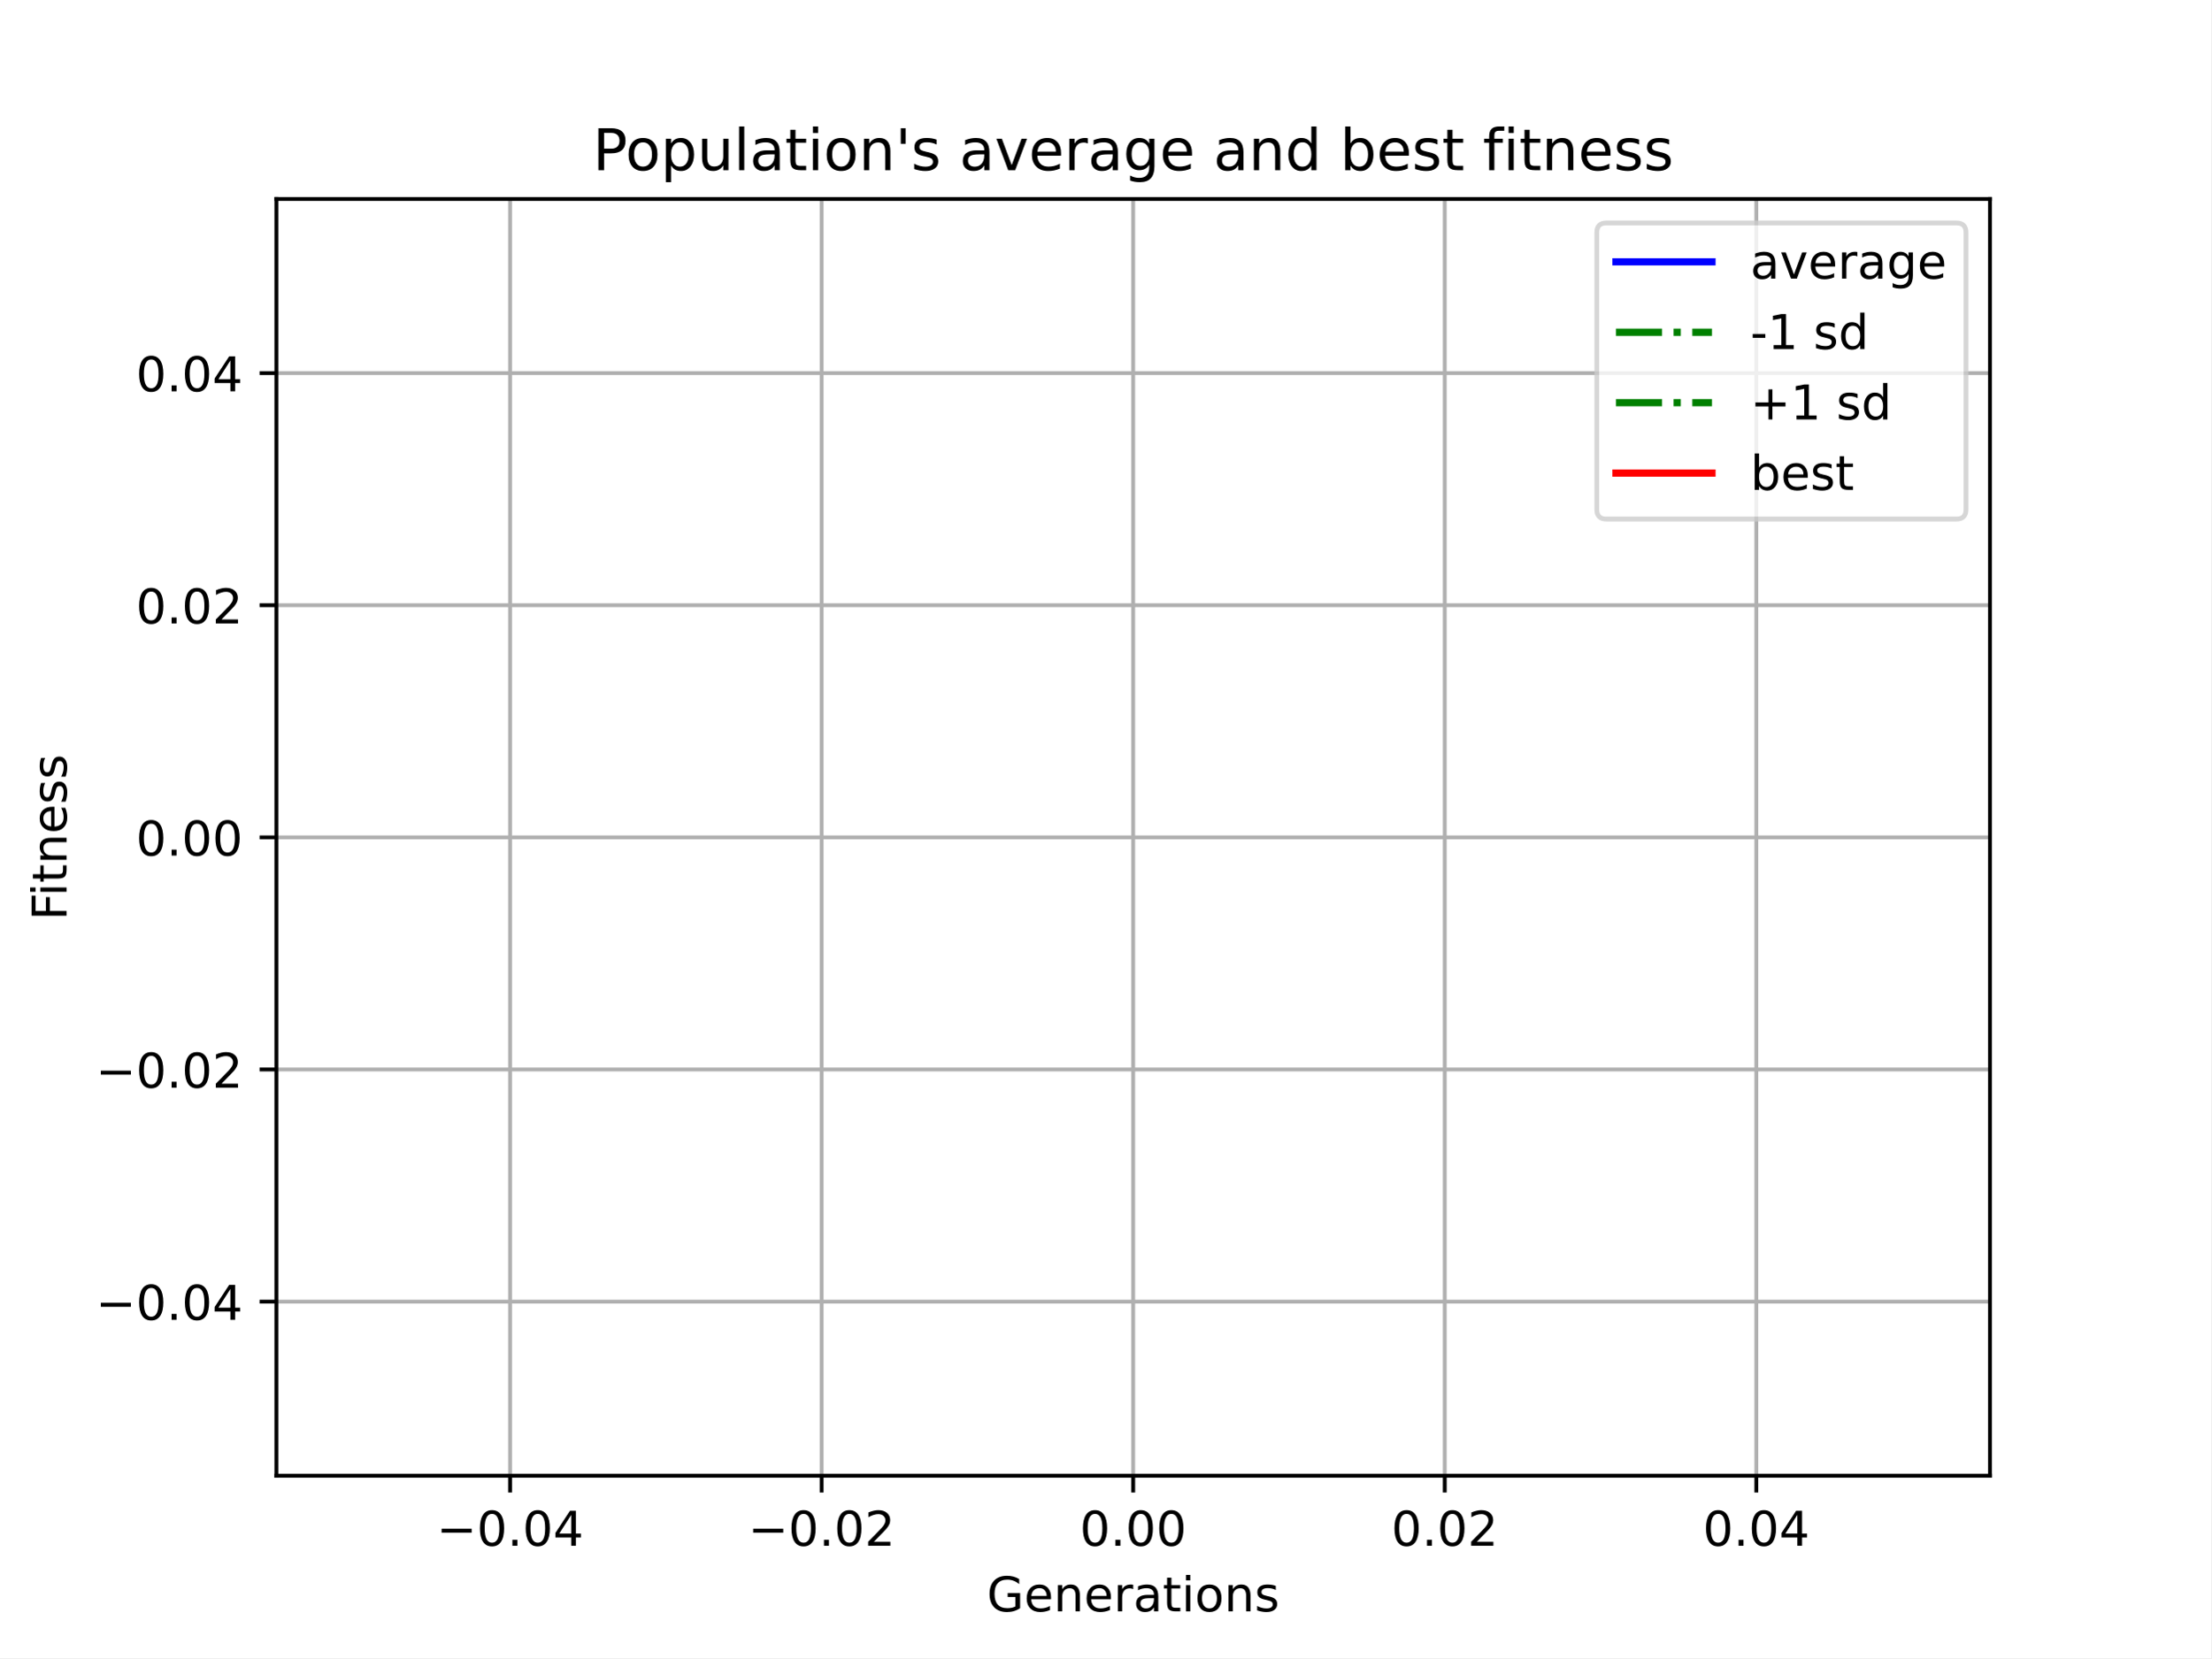
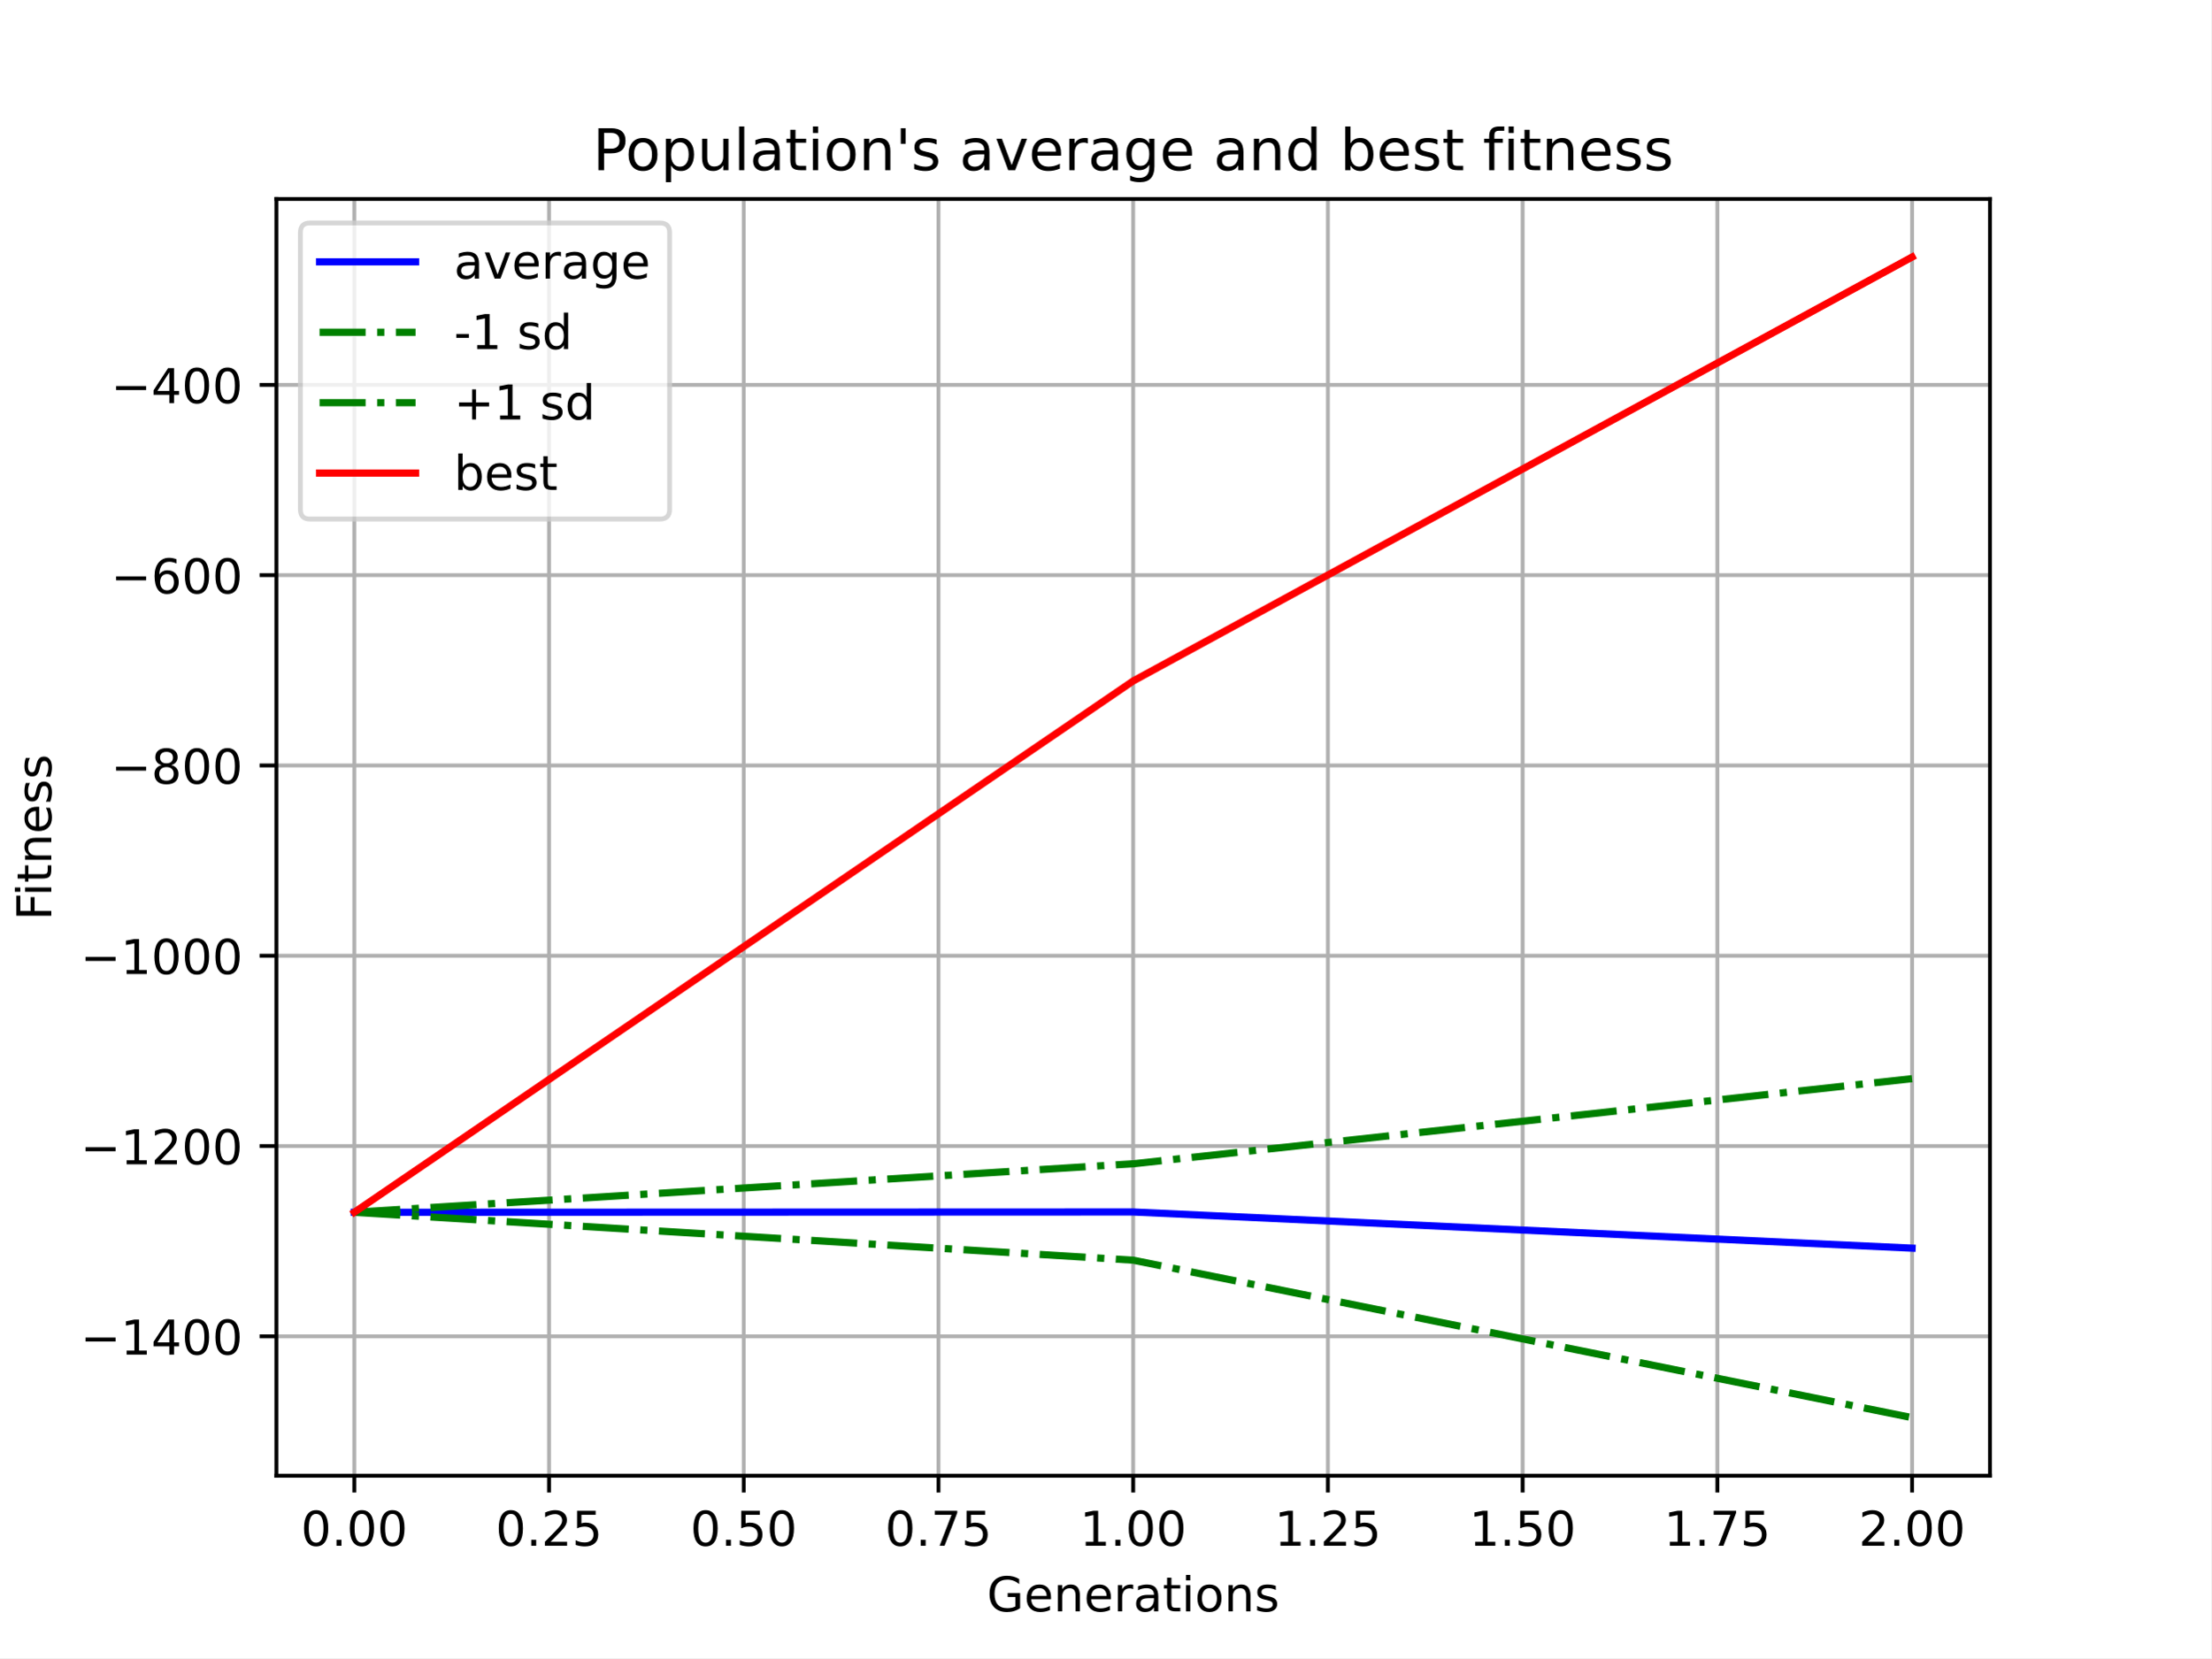
<svg xmlns="http://www.w3.org/2000/svg" xmlns:xlink="http://www.w3.org/1999/xlink" width="460.8pt" height="345.6pt" viewBox="0 0 460.8 345.6" version="1.1">
  <defs>
    <style type="text/css">*{stroke-linejoin: round; stroke-linecap: butt}</style>
  </defs>
  <g id="figure_1">
    <g id="patch_1">
      <path d="M 0 345.6  L 460.8 345.6  L 460.8 0  L 0 0  z " style="fill: #ffffff" />
    </g>
    <g id="axes_1">
      <g id="patch_2">
        <path d="M 57.6 307.584  L 414.72 307.584  L 414.72 41.472  L 57.6 41.472  z " style="fill: #ffffff" />
      </g>
      <g id="matplotlib.axis_1">
        <g id="xtick_1">
          <g id="line2d_1">
-             <path d="M 106.298 307.584  L 106.298 41.472  " clip-path="url(#p136473e909)" style="fill: none; stroke: #b0b0b0; stroke-width: 0.8; stroke-linecap: square" />
+             <path d="M 73.833 307.584  L 73.833 41.472  " clip-path="url(#p07dab8c831)" style="fill: none; stroke: #b0b0b0; stroke-width: 0.8; stroke-linecap: square" />
          </g>
          <g id="line2d_2">
            <defs>
-               <path id="md24da6d94e" d="M 0 0  L 0 3.5  " style="stroke: #000000; stroke-width: 0.8" />
+               <path id="m0155699f88" d="M 0 0  L 0 3.5  " style="stroke: #000000; stroke-width: 0.8" />
            </defs>
            <g>
-               <use xlink:href="#md24da6d94e" x="106.298" y="307.584" style="stroke: #000000; stroke-width: 0.8" />
+               <use xlink:href="#m0155699f88" x="73.833" y="307.584" style="stroke: #000000; stroke-width: 0.8" />
            </g>
          </g>
          <g id="text_1">
-             <g transform="translate(90.97553 322.1824)scale(0.1 -0.1)">
-               <defs>
-                 <path id="DejaVuSans-2212" d="M 678 2272  L 4684 2272  L 4684 1741  L 678 1741  L 678 2272  z " transform="scale(0.015625)" />
+             <g transform="translate(62.69991 322.1824)scale(0.1 -0.1)">
+               <defs>
                <path id="DejaVuSans-30" d="M 2034 4250  Q 1547 4250 1301 3770  Q 1056 3291 1056 2328  Q 1056 1369 1301 889  Q 1547 409 2034 409  Q 2525 409 2770 889  Q 3016 1369 3016 2328  Q 3016 3291 2770 3770  Q 2525 4250 2034 4250  z M 2034 4750  Q 2819 4750 3233 4129  Q 3647 3509 3647 2328  Q 3647 1150 3233 529  Q 2819 -91 2034 -91  Q 1250 -91 836 529  Q 422 1150 422 2328  Q 422 3509 836 4129  Q 1250 4750 2034 4750  z " transform="scale(0.015625)" />
                <path id="DejaVuSans-2e" d="M 684 794  L 1344 794  L 1344 0  L 684 0  L 684 794  z " transform="scale(0.015625)" />
-                 <path id="DejaVuSans-34" d="M 2419 4116  L 825 1625  L 2419 1625  L 2419 4116  z M 2253 4666  L 3047 4666  L 3047 1625  L 3713 1625  L 3713 1100  L 3047 1100  L 3047 0  L 2419 0  L 2419 1100  L 313 1100  L 313 1709  L 2253 4666  z " transform="scale(0.015625)" />
-               </defs>
-               <use xlink:href="#DejaVuSans-2212" />
-               <use xlink:href="#DejaVuSans-30" x="83.789" />
-               <use xlink:href="#DejaVuSans-2e" x="147.412" />
-               <use xlink:href="#DejaVuSans-30" x="179.199" />
-               <use xlink:href="#DejaVuSans-34" x="242.822" />
+               </defs>
+               <use xlink:href="#DejaVuSans-30" />
+               <use xlink:href="#DejaVuSans-2e" x="63.623" />
+               <use xlink:href="#DejaVuSans-30" x="95.41" />
+               <use xlink:href="#DejaVuSans-30" x="159.033" />
            </g>
          </g>
        </g>
        <g id="xtick_2">
          <g id="line2d_3">
-             <path d="M 171.229 307.584  L 171.229 41.472  " clip-path="url(#p136473e909)" style="fill: none; stroke: #b0b0b0; stroke-width: 0.8; stroke-linecap: square" />
+             <path d="M 114.415 307.584  L 114.415 41.472  " clip-path="url(#p07dab8c831)" style="fill: none; stroke: #b0b0b0; stroke-width: 0.8; stroke-linecap: square" />
          </g>
          <g id="line2d_4">
            <g>
-               <use xlink:href="#md24da6d94e" x="171.229" y="307.584" style="stroke: #000000; stroke-width: 0.8" />
+               <use xlink:href="#m0155699f88" x="114.415" y="307.584" style="stroke: #000000; stroke-width: 0.8" />
            </g>
          </g>
          <g id="text_2">
-             <g transform="translate(155.9064 322.1824)scale(0.1 -0.1)">
+             <g transform="translate(103.2817 322.1824)scale(0.1 -0.1)">
              <defs>
                <path id="DejaVuSans-32" d="M 1228 531  L 3431 531  L 3431 0  L 469 0  L 469 531  Q 828 903 1448 1529  Q 2069 2156 2228 2338  Q 2531 2678 2651 2914  Q 2772 3150 2772 3378  Q 2772 3750 2511 3984  Q 2250 4219 1831 4219  Q 1534 4219 1204 4116  Q 875 4013 500 3803  L 500 4441  Q 881 4594 1212 4672  Q 1544 4750 1819 4750  Q 2544 4750 2975 4387  Q 3406 4025 3406 3419  Q 3406 3131 3298 2873  Q 3191 2616 2906 2266  Q 2828 2175 2409 1742  Q 1991 1309 1228 531  z " transform="scale(0.015625)" />
-               </defs>
-               <use xlink:href="#DejaVuSans-2212" />
-               <use xlink:href="#DejaVuSans-30" x="83.789" />
-               <use xlink:href="#DejaVuSans-2e" x="147.412" />
-               <use xlink:href="#DejaVuSans-30" x="179.199" />
-               <use xlink:href="#DejaVuSans-32" x="242.822" />
+                 <path id="DejaVuSans-35" d="M 691 4666  L 3169 4666  L 3169 4134  L 1269 4134  L 1269 2991  Q 1406 3038 1543 3061  Q 1681 3084 1819 3084  Q 2600 3084 3056 2656  Q 3513 2228 3513 1497  Q 3513 744 3044 326  Q 2575 -91 1722 -91  Q 1428 -91 1123 -41  Q 819 9 494 109  L 494 744  Q 775 591 1075 516  Q 1375 441 1709 441  Q 2250 441 2565 725  Q 2881 1009 2881 1497  Q 2881 1984 2565 2268  Q 2250 2553 1709 2553  Q 1456 2553 1204 2497  Q 953 2441 691 2322  L 691 4666  z " transform="scale(0.015625)" />
+               </defs>
+               <use xlink:href="#DejaVuSans-30" />
+               <use xlink:href="#DejaVuSans-2e" x="63.623" />
+               <use xlink:href="#DejaVuSans-32" x="95.41" />
+               <use xlink:href="#DejaVuSans-35" x="159.033" />
            </g>
          </g>
        </g>
        <g id="xtick_3">
          <g id="line2d_5">
-             <path d="M 236.16 307.584  L 236.16 41.472  " clip-path="url(#p136473e909)" style="fill: none; stroke: #b0b0b0; stroke-width: 0.8; stroke-linecap: square" />
+             <path d="M 154.996 307.584  L 154.996 41.472  " clip-path="url(#p07dab8c831)" style="fill: none; stroke: #b0b0b0; stroke-width: 0.8; stroke-linecap: square" />
          </g>
          <g id="line2d_6">
            <g>
-               <use xlink:href="#md24da6d94e" x="236.16" y="307.584" style="stroke: #000000; stroke-width: 0.8" />
+               <use xlink:href="#m0155699f88" x="154.996" y="307.584" style="stroke: #000000; stroke-width: 0.8" />
            </g>
          </g>
          <g id="text_3">
+             <g transform="translate(143.8636 322.1824)scale(0.1 -0.1)">
+               <use xlink:href="#DejaVuSans-30" />
+               <use xlink:href="#DejaVuSans-2e" x="63.623" />
+               <use xlink:href="#DejaVuSans-35" x="95.41" />
+               <use xlink:href="#DejaVuSans-30" x="159.033" />
+             </g>
+           </g>
+         </g>
+         <g id="xtick_4">
+           <g id="line2d_7">
+             <path d="M 195.578 307.584  L 195.578 41.472  " clip-path="url(#p07dab8c831)" style="fill: none; stroke: #b0b0b0; stroke-width: 0.8; stroke-linecap: square" />
+           </g>
+           <g id="line2d_8">
+             <g>
+               <use xlink:href="#m0155699f88" x="195.578" y="307.584" style="stroke: #000000; stroke-width: 0.8" />
+             </g>
+           </g>
+           <g id="text_4">
+             <g transform="translate(184.4454 322.1824)scale(0.1 -0.1)">
+               <defs>
+                 <path id="DejaVuSans-37" d="M 525 4666  L 3525 4666  L 3525 4397  L 1831 0  L 1172 0  L 2766 4134  L 525 4134  L 525 4666  z " transform="scale(0.015625)" />
+               </defs>
+               <use xlink:href="#DejaVuSans-30" />
+               <use xlink:href="#DejaVuSans-2e" x="63.623" />
+               <use xlink:href="#DejaVuSans-37" x="95.41" />
+               <use xlink:href="#DejaVuSans-35" x="159.033" />
+             </g>
+           </g>
+         </g>
+         <g id="xtick_5">
+           <g id="line2d_9">
+             <path d="M 236.16 307.584  L 236.16 41.472  " clip-path="url(#p07dab8c831)" style="fill: none; stroke: #b0b0b0; stroke-width: 0.8; stroke-linecap: square" />
+           </g>
+           <g id="line2d_10">
+             <g>
+               <use xlink:href="#m0155699f88" x="236.16" y="307.584" style="stroke: #000000; stroke-width: 0.8" />
+             </g>
+           </g>
+           <g id="text_5">
            <g transform="translate(225.0272 322.1824)scale(0.1 -0.1)">
-               <use xlink:href="#DejaVuSans-30" />
+               <defs>
+                 <path id="DejaVuSans-31" d="M 794 531  L 1825 531  L 1825 4091  L 703 3866  L 703 4441  L 1819 4666  L 2450 4666  L 2450 531  L 3481 531  L 3481 0  L 794 0  L 794 531  z " transform="scale(0.015625)" />
+               </defs>
+               <use xlink:href="#DejaVuSans-31" />
              <use xlink:href="#DejaVuSans-2e" x="63.623" />
              <use xlink:href="#DejaVuSans-30" x="95.41" />
              <use xlink:href="#DejaVuSans-30" x="159.033" />
            </g>
          </g>
        </g>
-         <g id="xtick_4">
-           <g id="line2d_7">
-             <path d="M 301.091 307.584  L 301.091 41.472  " clip-path="url(#p136473e909)" style="fill: none; stroke: #b0b0b0; stroke-width: 0.8; stroke-linecap: square" />
-           </g>
-           <g id="line2d_8">
-             <g>
-               <use xlink:href="#md24da6d94e" x="301.091" y="307.584" style="stroke: #000000; stroke-width: 0.8" />
-             </g>
-           </g>
-           <g id="text_4">
-             <g transform="translate(289.9581 322.1824)scale(0.1 -0.1)">
-               <use xlink:href="#DejaVuSans-30" />
+         <g id="xtick_6">
+           <g id="line2d_11">
+             <path d="M 276.742 307.584  L 276.742 41.472  " clip-path="url(#p07dab8c831)" style="fill: none; stroke: #b0b0b0; stroke-width: 0.8; stroke-linecap: square" />
+           </g>
+           <g id="line2d_12">
+             <g>
+               <use xlink:href="#m0155699f88" x="276.742" y="307.584" style="stroke: #000000; stroke-width: 0.8" />
+             </g>
+           </g>
+           <g id="text_6">
+             <g transform="translate(265.609 322.1824)scale(0.1 -0.1)">
+               <use xlink:href="#DejaVuSans-31" />
+               <use xlink:href="#DejaVuSans-2e" x="63.623" />
+               <use xlink:href="#DejaVuSans-32" x="95.41" />
+               <use xlink:href="#DejaVuSans-35" x="159.033" />
+             </g>
+           </g>
+         </g>
+         <g id="xtick_7">
+           <g id="line2d_13">
+             <path d="M 317.324 307.584  L 317.324 41.472  " clip-path="url(#p07dab8c831)" style="fill: none; stroke: #b0b0b0; stroke-width: 0.8; stroke-linecap: square" />
+           </g>
+           <g id="line2d_14">
+             <g>
+               <use xlink:href="#m0155699f88" x="317.324" y="307.584" style="stroke: #000000; stroke-width: 0.8" />
+             </g>
+           </g>
+           <g id="text_7">
+             <g transform="translate(306.1908 322.1824)scale(0.1 -0.1)">
+               <use xlink:href="#DejaVuSans-31" />
+               <use xlink:href="#DejaVuSans-2e" x="63.623" />
+               <use xlink:href="#DejaVuSans-35" x="95.41" />
+               <use xlink:href="#DejaVuSans-30" x="159.033" />
+             </g>
+           </g>
+         </g>
+         <g id="xtick_8">
+           <g id="line2d_15">
+             <path d="M 357.905 307.584  L 357.905 41.472  " clip-path="url(#p07dab8c831)" style="fill: none; stroke: #b0b0b0; stroke-width: 0.8; stroke-linecap: square" />
+           </g>
+           <g id="line2d_16">
+             <g>
+               <use xlink:href="#m0155699f88" x="357.905" y="307.584" style="stroke: #000000; stroke-width: 0.8" />
+             </g>
+           </g>
+           <g id="text_8">
+             <g transform="translate(346.7726 322.1824)scale(0.1 -0.1)">
+               <use xlink:href="#DejaVuSans-31" />
+               <use xlink:href="#DejaVuSans-2e" x="63.623" />
+               <use xlink:href="#DejaVuSans-37" x="95.41" />
+               <use xlink:href="#DejaVuSans-35" x="159.033" />
+             </g>
+           </g>
+         </g>
+         <g id="xtick_9">
+           <g id="line2d_17">
+             <path d="M 398.487 307.584  L 398.487 41.472  " clip-path="url(#p07dab8c831)" style="fill: none; stroke: #b0b0b0; stroke-width: 0.8; stroke-linecap: square" />
+           </g>
+           <g id="line2d_18">
+             <g>
+               <use xlink:href="#m0155699f88" x="398.487" y="307.584" style="stroke: #000000; stroke-width: 0.8" />
+             </g>
+           </g>
+           <g id="text_9">
+             <g transform="translate(387.3545 322.1824)scale(0.1 -0.1)">
+               <use xlink:href="#DejaVuSans-32" />
              <use xlink:href="#DejaVuSans-2e" x="63.623" />
              <use xlink:href="#DejaVuSans-30" x="95.41" />
-               <use xlink:href="#DejaVuSans-32" x="159.033" />
-             </g>
-           </g>
-         </g>
-         <g id="xtick_5">
-           <g id="line2d_9">
-             <path d="M 366.022 307.584  L 366.022 41.472  " clip-path="url(#p136473e909)" style="fill: none; stroke: #b0b0b0; stroke-width: 0.8; stroke-linecap: square" />
-           </g>
-           <g id="line2d_10">
-             <g>
-               <use xlink:href="#md24da6d94e" x="366.022" y="307.584" style="stroke: #000000; stroke-width: 0.8" />
-             </g>
-           </g>
-           <g id="text_5">
-             <g transform="translate(354.889 322.1824)scale(0.1 -0.1)">
-               <use xlink:href="#DejaVuSans-30" />
-               <use xlink:href="#DejaVuSans-2e" x="63.623" />
-               <use xlink:href="#DejaVuSans-30" x="95.41" />
-               <use xlink:href="#DejaVuSans-34" x="159.033" />
-             </g>
-           </g>
-         </g>
-         <g id="text_6">
+               <use xlink:href="#DejaVuSans-30" x="159.033" />
+             </g>
+           </g>
+         </g>
+         <g id="text_10">
          <g transform="translate(205.6623 335.8606)scale(0.1 -0.1)">
            <defs>
              <path id="DejaVuSans-47" d="M 3809 666  L 3809 1919  L 2778 1919  L 2778 2438  L 4434 2438  L 4434 434  Q 4069 175 3628 42  Q 3188 -91 2688 -91  Q 1594 -91 976 548  Q 359 1188 359 2328  Q 359 3472 976 4111  Q 1594 4750 2688 4750  Q 3144 4750 3555 4637  Q 3966 4525 4313 4306  L 4313 3634  Q 3963 3931 3569 4081  Q 3175 4231 2741 4231  Q 1884 4231 1454 3753  Q 1025 3275 1025 2328  Q 1025 1384 1454 906  Q 1884 428 2741 428  Q 3075 428 3337 486  Q 3600 544 3809 666  z " transform="scale(0.015625)" />
              <path id="DejaVuSans-65" d="M 3597 1894  L 3597 1613  L 953 1613  Q 991 1019 1311 708  Q 1631 397 2203 397  Q 2534 397 2845 478  Q 3156 559 3463 722  L 3463 178  Q 3153 47 2828 -22  Q 2503 -91 2169 -91  Q 1331 -91 842 396  Q 353 884 353 1716  Q 353 2575 817 3079  Q 1281 3584 2069 3584  Q 2775 3584 3186 3129  Q 3597 2675 3597 1894  z M 3022 2063  Q 3016 2534 2758 2815  Q 2500 3097 2075 3097  Q 1594 3097 1305 2825  Q 1016 2553 972 2059  L 3022 2063  z " transform="scale(0.015625)" />
              <path id="DejaVuSans-6e" d="M 3513 2113  L 3513 0  L 2938 0  L 2938 2094  Q 2938 2591 2744 2837  Q 2550 3084 2163 3084  Q 1697 3084 1428 2787  Q 1159 2491 1159 1978  L 1159 0  L 581 0  L 581 3500  L 1159 3500  L 1159 2956  Q 1366 3272 1645 3428  Q 1925 3584 2291 3584  Q 2894 3584 3203 3211  Q 3513 2838 3513 2113  z " transform="scale(0.015625)" />
              <path id="DejaVuSans-72" d="M 2631 2963  Q 2534 3019 2420 3045  Q 2306 3072 2169 3072  Q 1681 3072 1420 2755  Q 1159 2438 1159 1844  L 1159 0  L 581 0  L 581 3500  L 1159 3500  L 1159 2956  Q 1341 3275 1631 3429  Q 1922 3584 2338 3584  Q 2397 3584 2469 3576  Q 2541 3569 2628 3553  L 2631 2963  z " transform="scale(0.015625)" />
              <path id="DejaVuSans-61" d="M 2194 1759  Q 1497 1759 1228 1600  Q 959 1441 959 1056  Q 959 750 1161 570  Q 1363 391 1709 391  Q 2188 391 2477 730  Q 2766 1069 2766 1631  L 2766 1759  L 2194 1759  z M 3341 1997  L 3341 0  L 2766 0  L 2766 531  Q 2569 213 2275 61  Q 1981 -91 1556 -91  Q 1019 -91 701 211  Q 384 513 384 1019  Q 384 1609 779 1909  Q 1175 2209 1959 2209  L 2766 2209  L 2766 2266  Q 2766 2663 2505 2880  Q 2244 3097 1772 3097  Q 1472 3097 1187 3025  Q 903 2953 641 2809  L 641 3341  Q 956 3463 1253 3523  Q 1550 3584 1831 3584  Q 2591 3584 2966 3190  Q 3341 2797 3341 1997  z " transform="scale(0.015625)" />
              <path id="DejaVuSans-74" d="M 1172 4494  L 1172 3500  L 2356 3500  L 2356 3053  L 1172 3053  L 1172 1153  Q 1172 725 1289 603  Q 1406 481 1766 481  L 2356 481  L 2356 0  L 1766 0  Q 1100 0 847 248  Q 594 497 594 1153  L 594 3053  L 172 3053  L 172 3500  L 594 3500  L 594 4494  L 1172 4494  z " transform="scale(0.015625)" />
              <path id="DejaVuSans-69" d="M 603 3500  L 1178 3500  L 1178 0  L 603 0  L 603 3500  z M 603 4863  L 1178 4863  L 1178 4134  L 603 4134  L 603 4863  z " transform="scale(0.015625)" />
              <path id="DejaVuSans-6f" d="M 1959 3097  Q 1497 3097 1228 2736  Q 959 2375 959 1747  Q 959 1119 1226 758  Q 1494 397 1959 397  Q 2419 397 2687 759  Q 2956 1122 2956 1747  Q 2956 2369 2687 2733  Q 2419 3097 1959 3097  z M 1959 3584  Q 2709 3584 3137 3096  Q 3566 2609 3566 1747  Q 3566 888 3137 398  Q 2709 -91 1959 -91  Q 1206 -91 779 398  Q 353 888 353 1747  Q 353 2609 779 3096  Q 1206 3584 1959 3584  z " transform="scale(0.015625)" />
              <path id="DejaVuSans-73" d="M 2834 3397  L 2834 2853  Q 2591 2978 2328 3040  Q 2066 3103 1784 3103  Q 1356 3103 1142 2972  Q 928 2841 928 2578  Q 928 2378 1081 2264  Q 1234 2150 1697 2047  L 1894 2003  Q 2506 1872 2764 1633  Q 3022 1394 3022 966  Q 3022 478 2636 193  Q 2250 -91 1575 -91  Q 1294 -91 989 -36  Q 684 19 347 128  L 347 722  Q 666 556 975 473  Q 1284 391 1588 391  Q 1994 391 2212 530  Q 2431 669 2431 922  Q 2431 1156 2273 1281  Q 2116 1406 1581 1522  L 1381 1569  Q 847 1681 609 1914  Q 372 2147 372 2553  Q 372 3047 722 3315  Q 1072 3584 1716 3584  Q 2034 3584 2315 3537  Q 2597 3491 2834 3397  z " transform="scale(0.015625)" />
            </defs>
            <use xlink:href="#DejaVuSans-47" />
            <use xlink:href="#DejaVuSans-65" x="77.49" />
            <use xlink:href="#DejaVuSans-6e" x="139.014" />
            <use xlink:href="#DejaVuSans-65" x="202.393" />
            <use xlink:href="#DejaVuSans-72" x="263.916" />
            <use xlink:href="#DejaVuSans-61" x="305.029" />
            <use xlink:href="#DejaVuSans-74" x="366.309" />
            <use xlink:href="#DejaVuSans-69" x="405.518" />
            <use xlink:href="#DejaVuSans-6f" x="433.301" />
            <use xlink:href="#DejaVuSans-6e" x="494.482" />
            <use xlink:href="#DejaVuSans-73" x="557.861" />
          </g>
        </g>
      </g>
      <g id="matplotlib.axis_2">
        <g id="ytick_1">
-           <g id="line2d_11">
-             <path d="M 57.6 271.296  L 414.72 271.296  " clip-path="url(#p136473e909)" style="fill: none; stroke: #b0b0b0; stroke-width: 0.8; stroke-linecap: square" />
-           </g>
-           <g id="line2d_12">
+           <g id="line2d_19">
+             <path d="M 57.6 278.539  L 414.72 278.539  " clip-path="url(#p07dab8c831)" style="fill: none; stroke: #b0b0b0; stroke-width: 0.8; stroke-linecap: square" />
+           </g>
+           <g id="line2d_20">
            <defs>
-               <path id="m032a1b3b98" d="M 0 0  L -3.5 0  " style="stroke: #000000; stroke-width: 0.8" />
+               <path id="m4b9faf9aba" d="M 0 0  L -3.5 0  " style="stroke: #000000; stroke-width: 0.8" />
            </defs>
            <g>
-               <use xlink:href="#m032a1b3b98" x="57.6" y="271.296" style="stroke: #000000; stroke-width: 0.8" />
-             </g>
-           </g>
-           <g id="text_7">
-             <g transform="translate(19.95469 275.0952)scale(0.1 -0.1)">
+               <use xlink:href="#m4b9faf9aba" x="57.6" y="278.539" style="stroke: #000000; stroke-width: 0.8" />
+             </g>
+           </g>
+           <g id="text_11">
+             <g transform="translate(16.77031 282.3379)scale(0.1 -0.1)">
+               <defs>
+                 <path id="DejaVuSans-2212" d="M 678 2272  L 4684 2272  L 4684 1741  L 678 1741  L 678 2272  z " transform="scale(0.015625)" />
+                 <path id="DejaVuSans-34" d="M 2419 4116  L 825 1625  L 2419 1625  L 2419 4116  z M 2253 4666  L 3047 4666  L 3047 1625  L 3713 1625  L 3713 1100  L 3047 1100  L 3047 0  L 2419 0  L 2419 1100  L 313 1100  L 313 1709  L 2253 4666  z " transform="scale(0.015625)" />
+               </defs>
              <use xlink:href="#DejaVuSans-2212" />
-               <use xlink:href="#DejaVuSans-30" x="83.789" />
-               <use xlink:href="#DejaVuSans-2e" x="147.412" />
-               <use xlink:href="#DejaVuSans-30" x="179.199" />
-               <use xlink:href="#DejaVuSans-34" x="242.822" />
+               <use xlink:href="#DejaVuSans-31" x="83.789" />
+               <use xlink:href="#DejaVuSans-34" x="147.412" />
+               <use xlink:href="#DejaVuSans-30" x="211.035" />
+               <use xlink:href="#DejaVuSans-30" x="274.658" />
            </g>
          </g>
        </g>
        <g id="ytick_2">
-           <g id="line2d_13">
-             <path d="M 57.6 222.912  L 414.72 222.912  " clip-path="url(#p136473e909)" style="fill: none; stroke: #b0b0b0; stroke-width: 0.8; stroke-linecap: square" />
-           </g>
-           <g id="line2d_14">
-             <g>
-               <use xlink:href="#m032a1b3b98" x="57.6" y="222.912" style="stroke: #000000; stroke-width: 0.8" />
-             </g>
-           </g>
-           <g id="text_8">
-             <g transform="translate(19.95469 226.7112)scale(0.1 -0.1)">
+           <g id="line2d_21">
+             <path d="M 57.6 238.874  L 414.72 238.874  " clip-path="url(#p07dab8c831)" style="fill: none; stroke: #b0b0b0; stroke-width: 0.8; stroke-linecap: square" />
+           </g>
+           <g id="line2d_22">
+             <g>
+               <use xlink:href="#m4b9faf9aba" x="57.6" y="238.874" style="stroke: #000000; stroke-width: 0.8" />
+             </g>
+           </g>
+           <g id="text_12">
+             <g transform="translate(16.77031 242.6735)scale(0.1 -0.1)">
              <use xlink:href="#DejaVuSans-2212" />
-               <use xlink:href="#DejaVuSans-30" x="83.789" />
-               <use xlink:href="#DejaVuSans-2e" x="147.412" />
-               <use xlink:href="#DejaVuSans-30" x="179.199" />
-               <use xlink:href="#DejaVuSans-32" x="242.822" />
+               <use xlink:href="#DejaVuSans-31" x="83.789" />
+               <use xlink:href="#DejaVuSans-32" x="147.412" />
+               <use xlink:href="#DejaVuSans-30" x="211.035" />
+               <use xlink:href="#DejaVuSans-30" x="274.658" />
            </g>
          </g>
        </g>
        <g id="ytick_3">
-           <g id="line2d_15">
-             <path d="M 57.6 174.528  L 414.72 174.528  " clip-path="url(#p136473e909)" style="fill: none; stroke: #b0b0b0; stroke-width: 0.8; stroke-linecap: square" />
-           </g>
-           <g id="line2d_16">
-             <g>
-               <use xlink:href="#m032a1b3b98" x="57.6" y="174.528" style="stroke: #000000; stroke-width: 0.8" />
-             </g>
-           </g>
-           <g id="text_9">
-             <g transform="translate(28.33438 178.3272)scale(0.1 -0.1)">
-               <use xlink:href="#DejaVuSans-30" />
-               <use xlink:href="#DejaVuSans-2e" x="63.623" />
-               <use xlink:href="#DejaVuSans-30" x="95.41" />
-               <use xlink:href="#DejaVuSans-30" x="159.033" />
+           <g id="line2d_23">
+             <path d="M 57.6 199.21  L 414.72 199.21  " clip-path="url(#p07dab8c831)" style="fill: none; stroke: #b0b0b0; stroke-width: 0.8; stroke-linecap: square" />
+           </g>
+           <g id="line2d_24">
+             <g>
+               <use xlink:href="#m4b9faf9aba" x="57.6" y="199.21" style="stroke: #000000; stroke-width: 0.8" />
+             </g>
+           </g>
+           <g id="text_13">
+             <g transform="translate(16.77031 203.0091)scale(0.1 -0.1)">
+               <use xlink:href="#DejaVuSans-2212" />
+               <use xlink:href="#DejaVuSans-31" x="83.789" />
+               <use xlink:href="#DejaVuSans-30" x="147.412" />
+               <use xlink:href="#DejaVuSans-30" x="211.035" />
+               <use xlink:href="#DejaVuSans-30" x="274.658" />
            </g>
          </g>
        </g>
        <g id="ytick_4">
-           <g id="line2d_17">
-             <path d="M 57.6 126.144  L 414.72 126.144  " clip-path="url(#p136473e909)" style="fill: none; stroke: #b0b0b0; stroke-width: 0.8; stroke-linecap: square" />
-           </g>
-           <g id="line2d_18">
-             <g>
-               <use xlink:href="#m032a1b3b98" x="57.6" y="126.144" style="stroke: #000000; stroke-width: 0.8" />
-             </g>
-           </g>
-           <g id="text_10">
-             <g transform="translate(28.33438 129.9432)scale(0.1 -0.1)">
-               <use xlink:href="#DejaVuSans-30" />
-               <use xlink:href="#DejaVuSans-2e" x="63.623" />
-               <use xlink:href="#DejaVuSans-30" x="95.41" />
-               <use xlink:href="#DejaVuSans-32" x="159.033" />
+           <g id="line2d_25">
+             <path d="M 57.6 159.545  L 414.72 159.545  " clip-path="url(#p07dab8c831)" style="fill: none; stroke: #b0b0b0; stroke-width: 0.8; stroke-linecap: square" />
+           </g>
+           <g id="line2d_26">
+             <g>
+               <use xlink:href="#m4b9faf9aba" x="57.6" y="159.545" style="stroke: #000000; stroke-width: 0.8" />
+             </g>
+           </g>
+           <g id="text_14">
+             <g transform="translate(23.13281 163.3447)scale(0.1 -0.1)">
+               <defs>
+                 <path id="DejaVuSans-38" d="M 2034 2216  Q 1584 2216 1326 1975  Q 1069 1734 1069 1313  Q 1069 891 1326 650  Q 1584 409 2034 409  Q 2484 409 2743 651  Q 3003 894 3003 1313  Q 3003 1734 2745 1975  Q 2488 2216 2034 2216  z M 1403 2484  Q 997 2584 770 2862  Q 544 3141 544 3541  Q 544 4100 942 4425  Q 1341 4750 2034 4750  Q 2731 4750 3128 4425  Q 3525 4100 3525 3541  Q 3525 3141 3298 2862  Q 3072 2584 2669 2484  Q 3125 2378 3379 2068  Q 3634 1759 3634 1313  Q 3634 634 3220 271  Q 2806 -91 2034 -91  Q 1263 -91 848 271  Q 434 634 434 1313  Q 434 1759 690 2068  Q 947 2378 1403 2484  z M 1172 3481  Q 1172 3119 1398 2916  Q 1625 2713 2034 2713  Q 2441 2713 2670 2916  Q 2900 3119 2900 3481  Q 2900 3844 2670 4047  Q 2441 4250 2034 4250  Q 1625 4250 1398 4047  Q 1172 3844 1172 3481  z " transform="scale(0.015625)" />
+               </defs>
+               <use xlink:href="#DejaVuSans-2212" />
+               <use xlink:href="#DejaVuSans-38" x="83.789" />
+               <use xlink:href="#DejaVuSans-30" x="147.412" />
+               <use xlink:href="#DejaVuSans-30" x="211.035" />
            </g>
          </g>
        </g>
        <g id="ytick_5">
-           <g id="line2d_19">
-             <path d="M 57.6 77.76  L 414.72 77.76  " clip-path="url(#p136473e909)" style="fill: none; stroke: #b0b0b0; stroke-width: 0.8; stroke-linecap: square" />
-           </g>
-           <g id="line2d_20">
-             <g>
-               <use xlink:href="#m032a1b3b98" x="57.6" y="77.76" style="stroke: #000000; stroke-width: 0.8" />
-             </g>
-           </g>
-           <g id="text_11">
-             <g transform="translate(28.33438 81.55922)scale(0.1 -0.1)">
-               <use xlink:href="#DejaVuSans-30" />
-               <use xlink:href="#DejaVuSans-2e" x="63.623" />
-               <use xlink:href="#DejaVuSans-30" x="95.41" />
-               <use xlink:href="#DejaVuSans-34" x="159.033" />
-             </g>
-           </g>
-         </g>
-         <g id="text_12">
-           <g transform="translate(13.875 191.8452)rotate(-90)scale(0.1 -0.1)">
+           <g id="line2d_27">
+             <path d="M 57.6 119.881  L 414.72 119.881  " clip-path="url(#p07dab8c831)" style="fill: none; stroke: #b0b0b0; stroke-width: 0.8; stroke-linecap: square" />
+           </g>
+           <g id="line2d_28">
+             <g>
+               <use xlink:href="#m4b9faf9aba" x="57.6" y="119.881" style="stroke: #000000; stroke-width: 0.8" />
+             </g>
+           </g>
+           <g id="text_15">
+             <g transform="translate(23.13281 123.6803)scale(0.1 -0.1)">
+               <defs>
+                 <path id="DejaVuSans-36" d="M 2113 2584  Q 1688 2584 1439 2293  Q 1191 2003 1191 1497  Q 1191 994 1439 701  Q 1688 409 2113 409  Q 2538 409 2786 701  Q 3034 994 3034 1497  Q 3034 2003 2786 2293  Q 2538 2584 2113 2584  z M 3366 4563  L 3366 3988  Q 3128 4100 2886 4159  Q 2644 4219 2406 4219  Q 1781 4219 1451 3797  Q 1122 3375 1075 2522  Q 1259 2794 1537 2939  Q 1816 3084 2150 3084  Q 2853 3084 3261 2657  Q 3669 2231 3669 1497  Q 3669 778 3244 343  Q 2819 -91 2113 -91  Q 1303 -91 875 529  Q 447 1150 447 2328  Q 447 3434 972 4092  Q 1497 4750 2381 4750  Q 2619 4750 2861 4703  Q 3103 4656 3366 4563  z " transform="scale(0.015625)" />
+               </defs>
+               <use xlink:href="#DejaVuSans-2212" />
+               <use xlink:href="#DejaVuSans-36" x="83.789" />
+               <use xlink:href="#DejaVuSans-30" x="147.412" />
+               <use xlink:href="#DejaVuSans-30" x="211.035" />
+             </g>
+           </g>
+         </g>
+         <g id="ytick_6">
+           <g id="line2d_29">
+             <path d="M 57.6 80.217  L 414.72 80.217  " clip-path="url(#p07dab8c831)" style="fill: none; stroke: #b0b0b0; stroke-width: 0.8; stroke-linecap: square" />
+           </g>
+           <g id="line2d_30">
+             <g>
+               <use xlink:href="#m4b9faf9aba" x="57.6" y="80.217" style="stroke: #000000; stroke-width: 0.8" />
+             </g>
+           </g>
+           <g id="text_16">
+             <g transform="translate(23.13281 84.0159)scale(0.1 -0.1)">
+               <use xlink:href="#DejaVuSans-2212" />
+               <use xlink:href="#DejaVuSans-34" x="83.789" />
+               <use xlink:href="#DejaVuSans-30" x="147.412" />
+               <use xlink:href="#DejaVuSans-30" x="211.035" />
+             </g>
+           </g>
+         </g>
+         <g id="text_17">
+           <g transform="translate(10.69063 191.8452)rotate(-90)scale(0.1 -0.1)">
            <defs>
              <path id="DejaVuSans-46" d="M 628 4666  L 3309 4666  L 3309 4134  L 1259 4134  L 1259 2759  L 3109 2759  L 3109 2228  L 1259 2228  L 1259 0  L 628 0  L 628 4666  z " transform="scale(0.015625)" />
            </defs>
            <use xlink:href="#DejaVuSans-46" />
            <use xlink:href="#DejaVuSans-69" x="50.27" />
            <use xlink:href="#DejaVuSans-74" x="78.053" />
            <use xlink:href="#DejaVuSans-6e" x="117.262" />
            <use xlink:href="#DejaVuSans-65" x="180.641" />
            <use xlink:href="#DejaVuSans-73" x="242.164" />
            <use xlink:href="#DejaVuSans-73" x="294.264" />
          </g>
        </g>
      </g>
-       <g id="line2d_21" />
-       <g id="line2d_22" />
-       <g id="line2d_23" />
-       <g id="line2d_24" />
+       <g id="line2d_31">
+         <path d="M 73.833 252.683  L 236.16 252.618  L 398.487 260.16  " clip-path="url(#p07dab8c831)" style="fill: none; stroke: #0000ff; stroke-width: 1.5; stroke-linecap: square" />
+       </g>
+       <g id="line2d_32">
+         <path d="M 73.833 252.683  L 236.16 262.662  L 398.487 295.488  " clip-path="url(#p07dab8c831)" style="fill: none; stroke-dasharray: 9.6,2.4,1.5,2.4; stroke-dashoffset: 0; stroke: #008000; stroke-width: 1.5" />
+       </g>
+       <g id="line2d_33">
+         <path d="M 73.833 252.683  L 236.16 242.573  L 398.487 224.831  " clip-path="url(#p07dab8c831)" style="fill: none; stroke-dasharray: 9.6,2.4,1.5,2.4; stroke-dashoffset: 0; stroke: #008000; stroke-width: 1.5" />
+       </g>
+       <g id="line2d_34">
+         <path d="M 73.833 252.683  L 236.16 141.931  L 398.487 53.568  " clip-path="url(#p07dab8c831)" style="fill: none; stroke: #ff0000; stroke-width: 1.5; stroke-linecap: square" />
+       </g>
      <g id="patch_3">
        <path d="M 57.6 307.584  L 57.6 41.472  " style="fill: none; stroke: #000000; stroke-width: 0.8; stroke-linejoin: miter; stroke-linecap: square" />
      </g>
      <g id="patch_4">
        <path d="M 414.72 307.584  L 414.72 41.472  " style="fill: none; stroke: #000000; stroke-width: 0.8; stroke-linejoin: miter; stroke-linecap: square" />
      </g>
      <g id="patch_5">
        <path d="M 57.6 307.584  L 414.72 307.584  " style="fill: none; stroke: #000000; stroke-width: 0.8; stroke-linejoin: miter; stroke-linecap: square" />
      </g>
      <g id="patch_6">
        <path d="M 57.6 41.472  L 414.72 41.472  " style="fill: none; stroke: #000000; stroke-width: 0.8; stroke-linejoin: miter; stroke-linecap: square" />
      </g>
-       <g id="text_13">
+       <g id="text_18">
        <g transform="translate(123.5297 35.472)scale(0.12 -0.12)">
          <defs>
            <path id="DejaVuSans-50" d="M 1259 4147  L 1259 2394  L 2053 2394  Q 2494 2394 2734 2622  Q 2975 2850 2975 3272  Q 2975 3691 2734 3919  Q 2494 4147 2053 4147  L 1259 4147  z M 628 4666  L 2053 4666  Q 2838 4666 3239 4311  Q 3641 3956 3641 3272  Q 3641 2581 3239 2228  Q 2838 1875 2053 1875  L 1259 1875  L 1259 0  L 628 0  L 628 4666  z " transform="scale(0.015625)" />
            <path id="DejaVuSans-70" d="M 1159 525  L 1159 -1331  L 581 -1331  L 581 3500  L 1159 3500  L 1159 2969  Q 1341 3281 1617 3432  Q 1894 3584 2278 3584  Q 2916 3584 3314 3078  Q 3713 2572 3713 1747  Q 3713 922 3314 415  Q 2916 -91 2278 -91  Q 1894 -91 1617 61  Q 1341 213 1159 525  z M 3116 1747  Q 3116 2381 2855 2742  Q 2594 3103 2138 3103  Q 1681 3103 1420 2742  Q 1159 2381 1159 1747  Q 1159 1113 1420 752  Q 1681 391 2138 391  Q 2594 391 2855 752  Q 3116 1113 3116 1747  z " transform="scale(0.015625)" />
            <path id="DejaVuSans-75" d="M 544 1381  L 544 3500  L 1119 3500  L 1119 1403  Q 1119 906 1312 657  Q 1506 409 1894 409  Q 2359 409 2629 706  Q 2900 1003 2900 1516  L 2900 3500  L 3475 3500  L 3475 0  L 2900 0  L 2900 538  Q 2691 219 2414 64  Q 2138 -91 1772 -91  Q 1169 -91 856 284  Q 544 659 544 1381  z M 1991 3584  L 1991 3584  z " transform="scale(0.015625)" />
            <path id="DejaVuSans-6c" d="M 603 4863  L 1178 4863  L 1178 0  L 603 0  L 603 4863  z " transform="scale(0.015625)" />
            <path id="DejaVuSans-27" d="M 1147 4666  L 1147 2931  L 616 2931  L 616 4666  L 1147 4666  z " transform="scale(0.015625)" />
            <path id="DejaVuSans-20" transform="scale(0.015625)" />
            <path id="DejaVuSans-76" d="M 191 3500  L 800 3500  L 1894 563  L 2988 3500  L 3597 3500  L 2284 0  L 1503 0  L 191 3500  z " transform="scale(0.015625)" />
            <path id="DejaVuSans-67" d="M 2906 1791  Q 2906 2416 2648 2759  Q 2391 3103 1925 3103  Q 1463 3103 1205 2759  Q 947 2416 947 1791  Q 947 1169 1205 825  Q 1463 481 1925 481  Q 2391 481 2648 825  Q 2906 1169 2906 1791  z M 3481 434  Q 3481 -459 3084 -895  Q 2688 -1331 1869 -1331  Q 1566 -1331 1297 -1286  Q 1028 -1241 775 -1147  L 775 -588  Q 1028 -725 1275 -790  Q 1522 -856 1778 -856  Q 2344 -856 2625 -561  Q 2906 -266 2906 331  L 2906 616  Q 2728 306 2450 153  Q 2172 0 1784 0  Q 1141 0 747 490  Q 353 981 353 1791  Q 353 2603 747 3093  Q 1141 3584 1784 3584  Q 2172 3584 2450 3431  Q 2728 3278 2906 2969  L 2906 3500  L 3481 3500  L 3481 434  z " transform="scale(0.015625)" />
            <path id="DejaVuSans-64" d="M 2906 2969  L 2906 4863  L 3481 4863  L 3481 0  L 2906 0  L 2906 525  Q 2725 213 2448 61  Q 2172 -91 1784 -91  Q 1150 -91 751 415  Q 353 922 353 1747  Q 353 2572 751 3078  Q 1150 3584 1784 3584  Q 2172 3584 2448 3432  Q 2725 3281 2906 2969  z M 947 1747  Q 947 1113 1208 752  Q 1469 391 1925 391  Q 2381 391 2643 752  Q 2906 1113 2906 1747  Q 2906 2381 2643 2742  Q 2381 3103 1925 3103  Q 1469 3103 1208 2742  Q 947 2381 947 1747  z " transform="scale(0.015625)" />
            <path id="DejaVuSans-62" d="M 3116 1747  Q 3116 2381 2855 2742  Q 2594 3103 2138 3103  Q 1681 3103 1420 2742  Q 1159 2381 1159 1747  Q 1159 1113 1420 752  Q 1681 391 2138 391  Q 2594 391 2855 752  Q 3116 1113 3116 1747  z M 1159 2969  Q 1341 3281 1617 3432  Q 1894 3584 2278 3584  Q 2916 3584 3314 3078  Q 3713 2572 3713 1747  Q 3713 922 3314 415  Q 2916 -91 2278 -91  Q 1894 -91 1617 61  Q 1341 213 1159 525  L 1159 0  L 581 0  L 581 4863  L 1159 4863  L 1159 2969  z " transform="scale(0.015625)" />
            <path id="DejaVuSans-66" d="M 2375 4863  L 2375 4384  L 1825 4384  Q 1516 4384 1395 4259  Q 1275 4134 1275 3809  L 1275 3500  L 2222 3500  L 2222 3053  L 1275 3053  L 1275 0  L 697 0  L 697 3053  L 147 3053  L 147 3500  L 697 3500  L 697 3744  Q 697 4328 969 4595  Q 1241 4863 1831 4863  L 2375 4863  z " transform="scale(0.015625)" />
          </defs>
          <use xlink:href="#DejaVuSans-50" />
          <use xlink:href="#DejaVuSans-6f" x="56.678" />
          <use xlink:href="#DejaVuSans-70" x="117.859" />
          <use xlink:href="#DejaVuSans-75" x="181.336" />
          <use xlink:href="#DejaVuSans-6c" x="244.715" />
          <use xlink:href="#DejaVuSans-61" x="272.498" />
          <use xlink:href="#DejaVuSans-74" x="333.777" />
          <use xlink:href="#DejaVuSans-69" x="372.986" />
          <use xlink:href="#DejaVuSans-6f" x="400.77" />
          <use xlink:href="#DejaVuSans-6e" x="461.951" />
          <use xlink:href="#DejaVuSans-27" x="525.33" />
          <use xlink:href="#DejaVuSans-73" x="552.82" />
          <use xlink:href="#DejaVuSans-20" x="604.92" />
          <use xlink:href="#DejaVuSans-61" x="636.707" />
          <use xlink:href="#DejaVuSans-76" x="697.986" />
          <use xlink:href="#DejaVuSans-65" x="757.166" />
          <use xlink:href="#DejaVuSans-72" x="818.689" />
          <use xlink:href="#DejaVuSans-61" x="859.803" />
          <use xlink:href="#DejaVuSans-67" x="921.082" />
          <use xlink:href="#DejaVuSans-65" x="984.559" />
          <use xlink:href="#DejaVuSans-20" x="1046.082" />
          <use xlink:href="#DejaVuSans-61" x="1077.869" />
          <use xlink:href="#DejaVuSans-6e" x="1139.148" />
          <use xlink:href="#DejaVuSans-64" x="1202.527" />
          <use xlink:href="#DejaVuSans-20" x="1266.004" />
          <use xlink:href="#DejaVuSans-62" x="1297.791" />
          <use xlink:href="#DejaVuSans-65" x="1361.268" />
          <use xlink:href="#DejaVuSans-73" x="1422.791" />
          <use xlink:href="#DejaVuSans-74" x="1474.891" />
          <use xlink:href="#DejaVuSans-20" x="1514.1" />
          <use xlink:href="#DejaVuSans-66" x="1545.887" />
          <use xlink:href="#DejaVuSans-69" x="1581.092" />
          <use xlink:href="#DejaVuSans-74" x="1608.875" />
          <use xlink:href="#DejaVuSans-6e" x="1648.084" />
          <use xlink:href="#DejaVuSans-65" x="1711.463" />
          <use xlink:href="#DejaVuSans-73" x="1772.986" />
          <use xlink:href="#DejaVuSans-73" x="1825.086" />
        </g>
      </g>
      <g id="legend_1">
        <g id="patch_7">
-           <path d="M 334.779 108.184  L 407.72 108.184  Q 409.72 108.184 409.72 106.184  L 409.72 48.472  Q 409.72 46.472 407.72 46.472  L 334.779 46.472  Q 332.779 46.472 332.779 48.472  L 332.779 106.184  Q 332.779 108.184 334.779 108.184  z " style="fill: #ffffff; opacity: 0.8; stroke: #cccccc; stroke-linejoin: miter" />
-         </g>
-         <g id="line2d_25">
-           <path d="M 336.779 54.57  L 346.779 54.57  L 356.779 54.57  " style="fill: none; stroke: #0000ff; stroke-width: 1.5; stroke-linecap: square" />
-         </g>
-         <g id="text_14">
-           <g transform="translate(364.7794 58.07044)scale(0.1 -0.1)">
+           <path d="M 64.6 108.184  L 137.541 108.184  Q 139.541 108.184 139.541 106.184  L 139.541 48.472  Q 139.541 46.472 137.541 46.472  L 64.6 46.472  Q 62.6 46.472 62.6 48.472  L 62.6 106.184  Q 62.6 108.184 64.6 108.184  z " style="fill: #ffffff; opacity: 0.8; stroke: #cccccc; stroke-linejoin: miter" />
+         </g>
+         <g id="line2d_35">
+           <path d="M 66.6 54.57  L 76.6 54.57  L 86.6 54.57  " style="fill: none; stroke: #0000ff; stroke-width: 1.5; stroke-linecap: square" />
+         </g>
+         <g id="text_19">
+           <g transform="translate(94.6 58.07044)scale(0.1 -0.1)">
            <use xlink:href="#DejaVuSans-61" />
            <use xlink:href="#DejaVuSans-76" x="61.279" />
            <use xlink:href="#DejaVuSans-65" x="120.459" />
            <use xlink:href="#DejaVuSans-72" x="181.982" />
            <use xlink:href="#DejaVuSans-61" x="223.096" />
            <use xlink:href="#DejaVuSans-67" x="284.375" />
            <use xlink:href="#DejaVuSans-65" x="347.852" />
          </g>
        </g>
-         <g id="line2d_26">
-           <path d="M 336.779 69.249  L 346.779 69.249  L 356.779 69.249  " style="fill: none; stroke-dasharray: 9.6,2.4,1.5,2.4; stroke-dashoffset: 0; stroke: #008000; stroke-width: 1.5" />
-         </g>
-         <g id="text_15">
-           <g transform="translate(364.7794 72.74856)scale(0.1 -0.1)">
+         <g id="line2d_36">
+           <path d="M 66.6 69.249  L 76.6 69.249  L 86.6 69.249  " style="fill: none; stroke-dasharray: 9.6,2.4,1.5,2.4; stroke-dashoffset: 0; stroke: #008000; stroke-width: 1.5" />
+         </g>
+         <g id="text_20">
+           <g transform="translate(94.6 72.74856)scale(0.1 -0.1)">
            <defs>
              <path id="DejaVuSans-2d" d="M 313 2009  L 1997 2009  L 1997 1497  L 313 1497  L 313 2009  z " transform="scale(0.015625)" />
-               <path id="DejaVuSans-31" d="M 794 531  L 1825 531  L 1825 4091  L 703 3866  L 703 4441  L 1819 4666  L 2450 4666  L 2450 531  L 3481 531  L 3481 0  L 794 0  L 794 531  z " transform="scale(0.015625)" />
            </defs>
            <use xlink:href="#DejaVuSans-2d" />
            <use xlink:href="#DejaVuSans-31" x="36.084" />
            <use xlink:href="#DejaVuSans-20" x="99.707" />
            <use xlink:href="#DejaVuSans-73" x="131.494" />
            <use xlink:href="#DejaVuSans-64" x="183.594" />
          </g>
        </g>
-         <g id="line2d_27">
-           <path d="M 336.779 83.927  L 346.779 83.927  L 356.779 83.927  " style="fill: none; stroke-dasharray: 9.6,2.4,1.5,2.4; stroke-dashoffset: 0; stroke: #008000; stroke-width: 1.5" />
-         </g>
-         <g id="text_16">
-           <g transform="translate(364.7794 87.42669)scale(0.1 -0.1)">
+         <g id="line2d_37">
+           <path d="M 66.6 83.927  L 76.6 83.927  L 86.6 83.927  " style="fill: none; stroke-dasharray: 9.6,2.4,1.5,2.4; stroke-dashoffset: 0; stroke: #008000; stroke-width: 1.5" />
+         </g>
+         <g id="text_21">
+           <g transform="translate(94.6 87.42669)scale(0.1 -0.1)">
            <defs>
              <path id="DejaVuSans-2b" d="M 2944 4013  L 2944 2272  L 4684 2272  L 4684 1741  L 2944 1741  L 2944 0  L 2419 0  L 2419 1741  L 678 1741  L 678 2272  L 2419 2272  L 2419 4013  L 2944 4013  z " transform="scale(0.015625)" />
            </defs>
            <use xlink:href="#DejaVuSans-2b" />
            <use xlink:href="#DejaVuSans-31" x="83.789" />
            <use xlink:href="#DejaVuSans-20" x="147.412" />
            <use xlink:href="#DejaVuSans-73" x="179.199" />
            <use xlink:href="#DejaVuSans-64" x="231.299" />
          </g>
        </g>
-         <g id="line2d_28">
-           <path d="M 336.779 98.605  L 346.779 98.605  L 356.779 98.605  " style="fill: none; stroke: #ff0000; stroke-width: 1.5; stroke-linecap: square" />
-         </g>
-         <g id="text_17">
-           <g transform="translate(364.7794 102.1048)scale(0.1 -0.1)">
+         <g id="line2d_38">
+           <path d="M 66.6 98.605  L 76.6 98.605  L 86.6 98.605  " style="fill: none; stroke: #ff0000; stroke-width: 1.5; stroke-linecap: square" />
+         </g>
+         <g id="text_22">
+           <g transform="translate(94.6 102.1048)scale(0.1 -0.1)">
            <use xlink:href="#DejaVuSans-62" />
            <use xlink:href="#DejaVuSans-65" x="63.477" />
            <use xlink:href="#DejaVuSans-73" x="125" />
            <use xlink:href="#DejaVuSans-74" x="177.1" />
          </g>
        </g>
      </g>
    </g>
  </g>
  <defs>
-     <clipPath id="p136473e909">
+     <clipPath id="p07dab8c831">
      <rect x="57.6" y="41.472" width="357.12" height="266.112" />
    </clipPath>
  </defs>
</svg>
